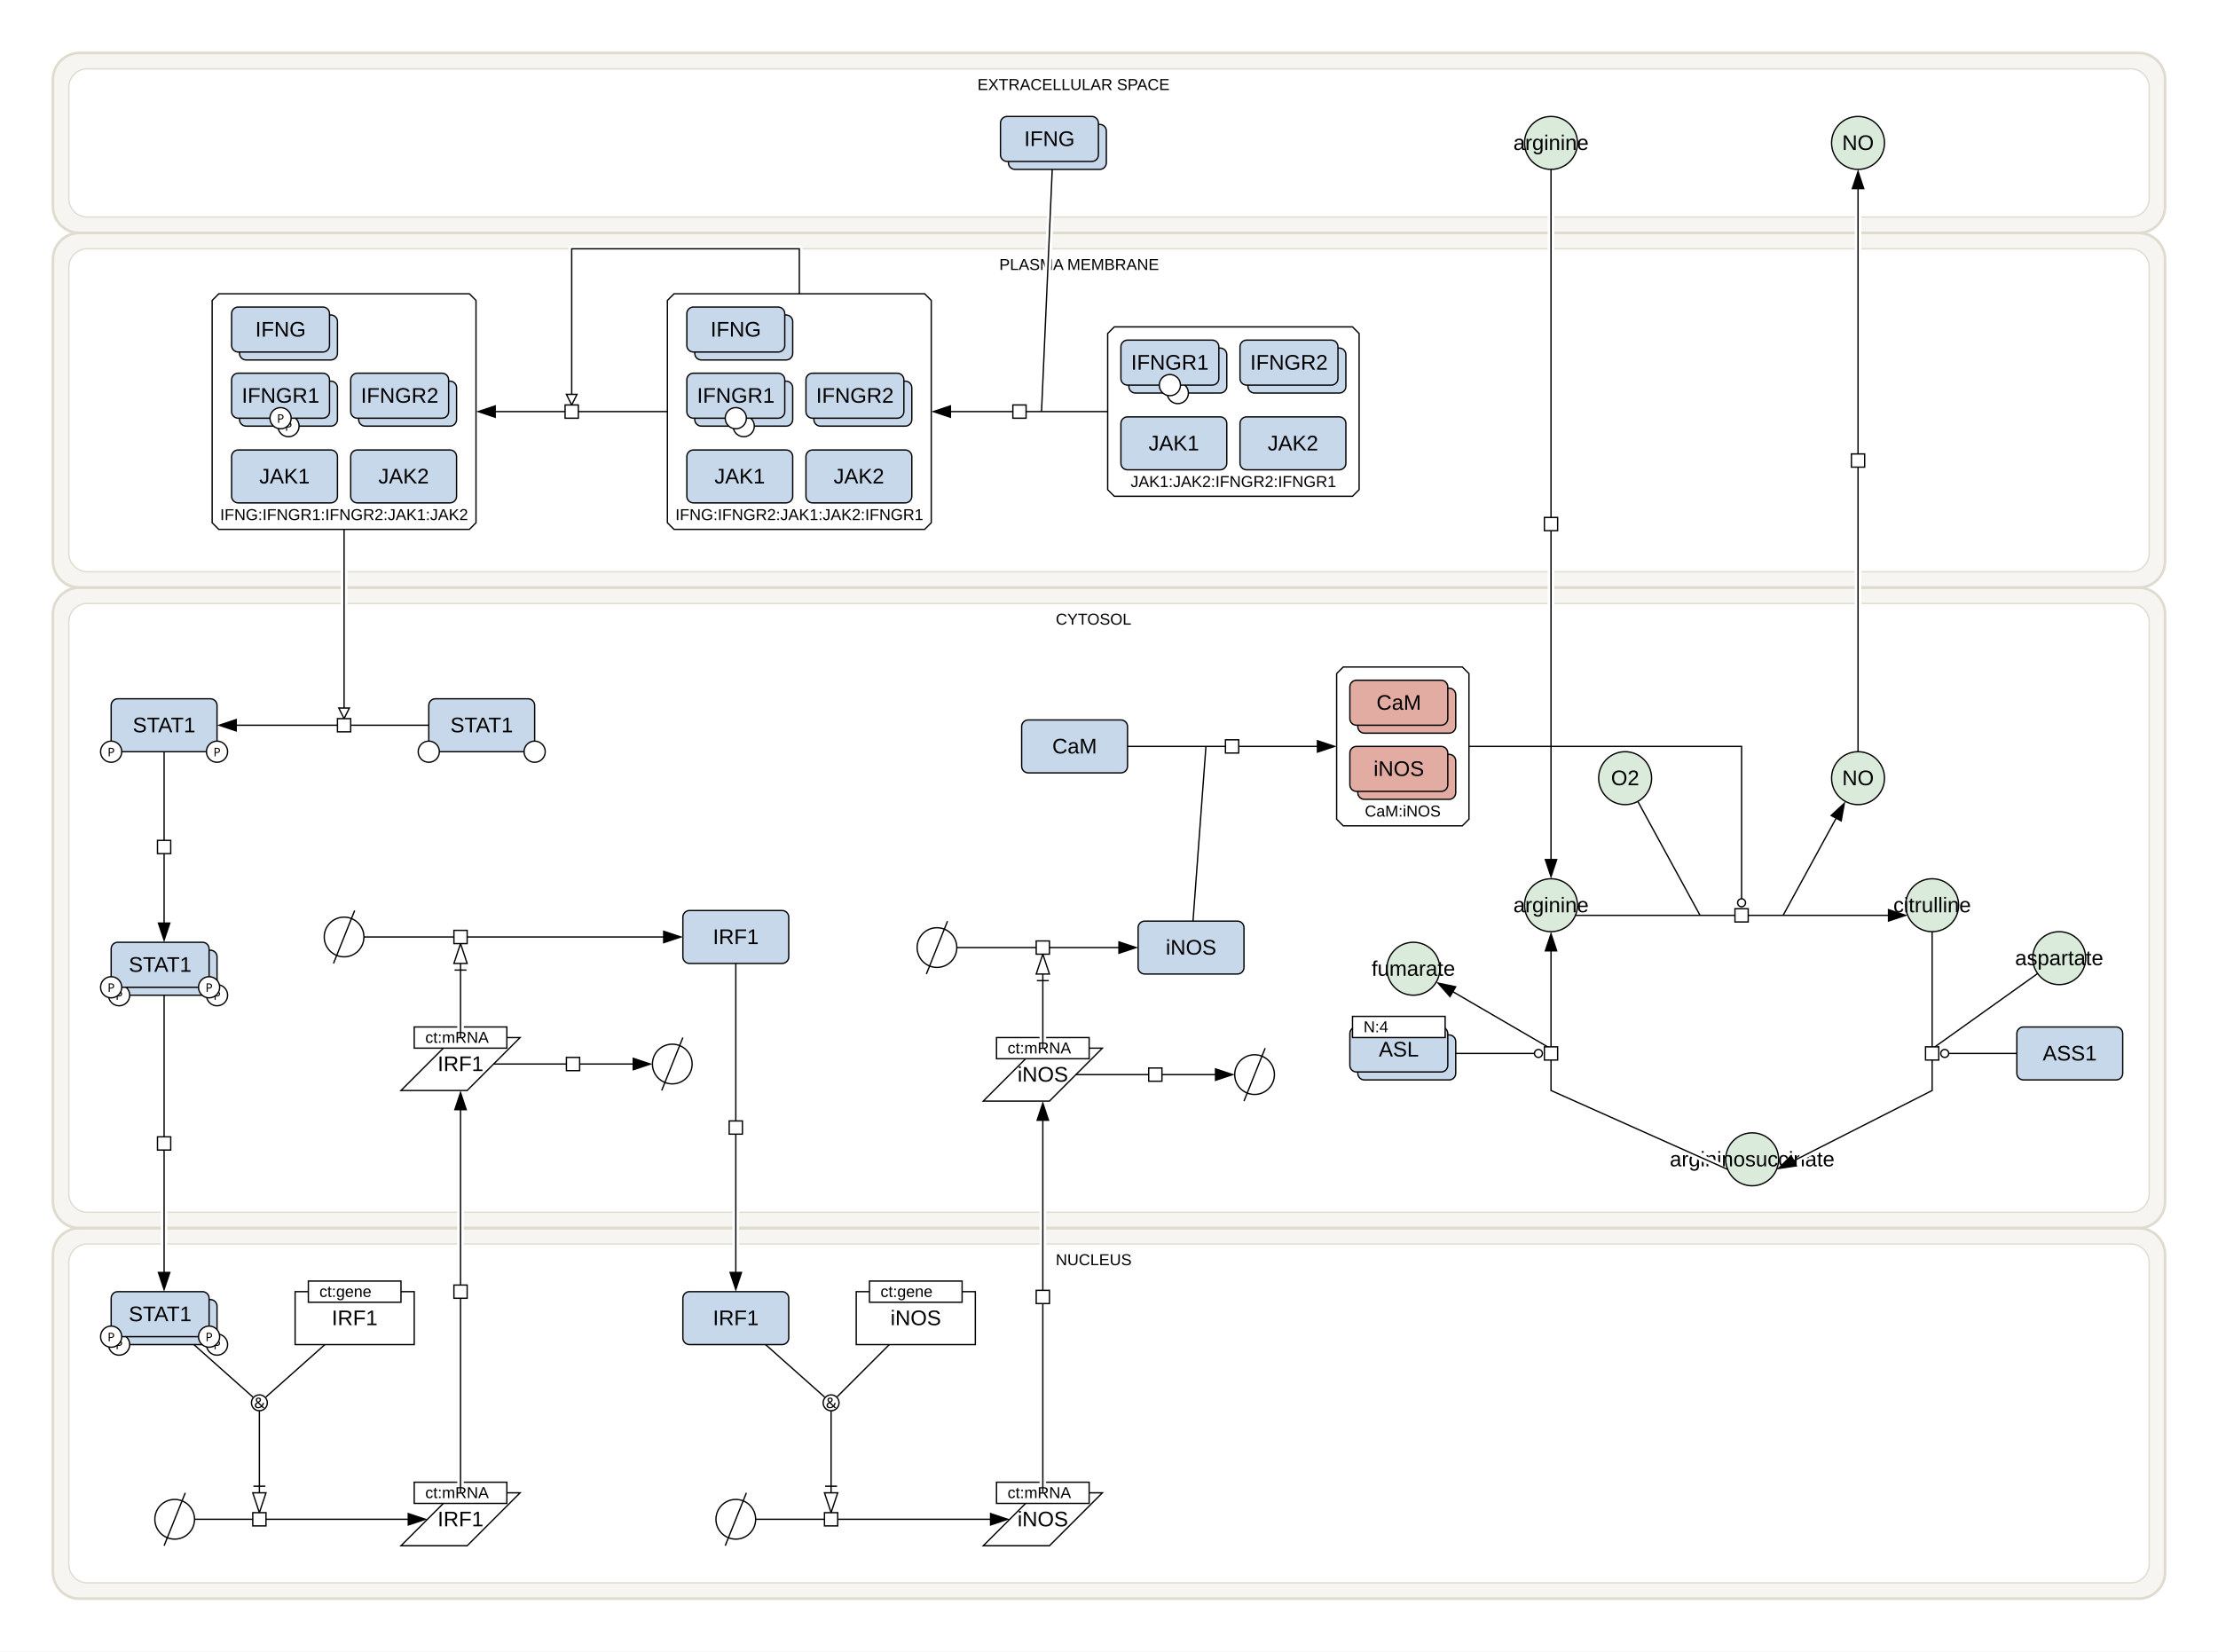
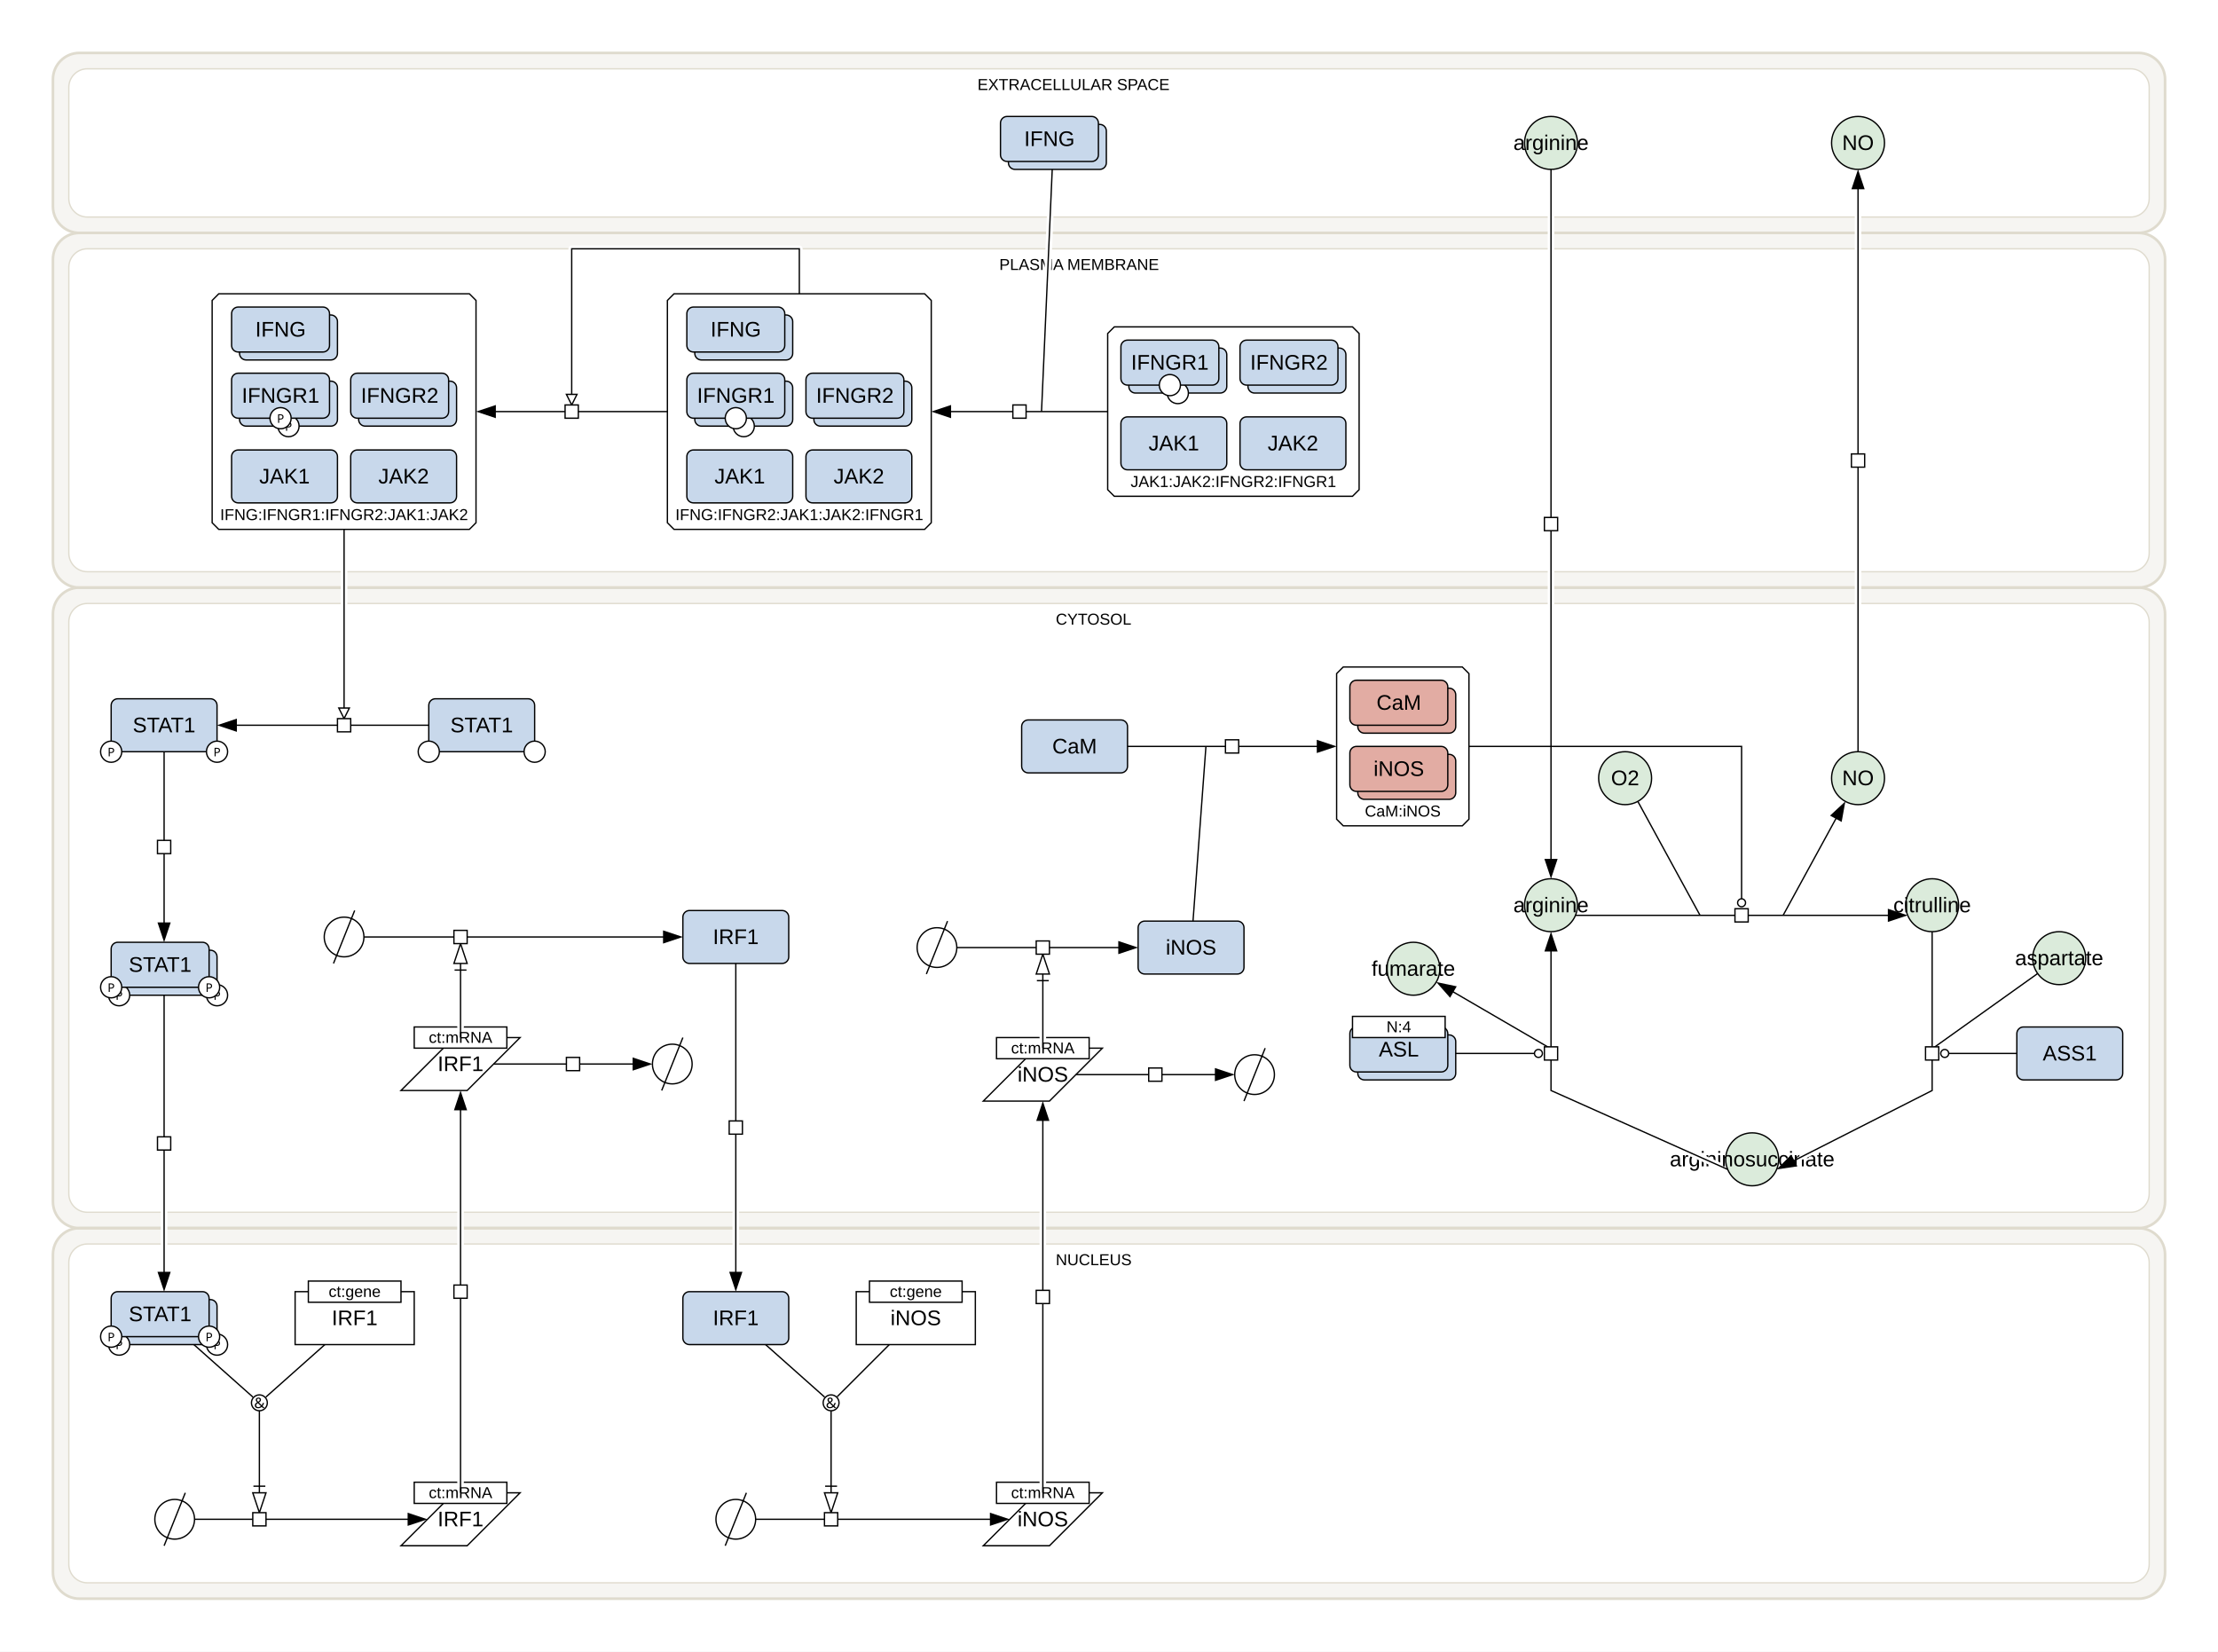
<svg xmlns="http://www.w3.org/2000/svg" width="1676" height="1248" viewBox="0 0 1676 1248">
  <rect width="100%" height="100%" fill="#fff" />
  <path d="M60 444 H1616 A20 20 0 0 1 1636 464 V908 A20 20 0 0 1 1616 928 H60 A20 20 0 0 1 40 908 V464 A20 20 0 0 1 60 444 Z M66 456 H1610 A14 14 0 0 1 1624 470 V902 A14 14 0 0 1 1610 916 H66 A14 14 0 0 1 52 902 V470 A14 14 0 0 1 66 456 Z" fill="#dfdbce" fill-opacity="0.25" fill-rule="evenodd" />
  <rect x="40" y="444" width="1596" height="484" rx="20" fill="none" stroke="#dfdbce" stroke-width="2" />
  <rect x="52" y="456" width="1572" height="460" rx="14" fill="none" stroke="#dfdbce" stroke-width="1" />
  <text x="797.77" y="472" font-family="'Dialog', 'Liberation Sans', Arial, sans-serif" font-size="12" text-anchor="start">CYTOSOL</text>
  <path d="M60 928 H1616 A20 20 0 0 1 1636 948 V1188 A20 20 0 0 1 1616 1208 H60 A20 20 0 0 1 40 1188 V948 A20 20 0 0 1 60 928 Z M66 940 H1610 A14 14 0 0 1 1624 954 V1182 A14 14 0 0 1 1610 1196 H66 A14 14 0 0 1 52 1182 V954 A14 14 0 0 1 66 940 Z" fill="#dfdbce" fill-opacity="0.25" fill-rule="evenodd" />
  <rect x="40" y="928" width="1596" height="280" rx="20" fill="none" stroke="#dfdbce" stroke-width="2" />
  <rect x="52" y="940" width="1572" height="256" rx="14" fill="none" stroke="#dfdbce" stroke-width="1" />
  <text x="797.77" y="956" font-family="'Dialog', 'Liberation Sans', Arial, sans-serif" font-size="12" text-anchor="start">NUCLEUS</text>
  <path d="M60 176 H1616 A20 20 0 0 1 1636 196 V424 A20 20 0 0 1 1616 444 H60 A20 20 0 0 1 40 424 V196 A20 20 0 0 1 60 176 Z M66 188 H1610 A14 14 0 0 1 1624 202 V418 A14 14 0 0 1 1610 432 H66 A14 14 0 0 1 52 418 V202 A14 14 0 0 1 66 188 Z" fill="#dfdbce" fill-opacity="0.25" fill-rule="evenodd" />
  <rect x="40" y="176" width="1596" height="268" rx="20" fill="none" stroke="#dfdbce" stroke-width="2" />
  <rect x="52" y="188" width="1572" height="244" rx="14" fill="none" stroke="#dfdbce" stroke-width="1" />
  <text x="755.09" y="204" font-family="'Dialog', 'Liberation Sans', Arial, sans-serif" font-size="12" text-anchor="start">PLASMA MEMBRANE</text>
  <path d="M60 40 H1616 A20 20 0 0 1 1636 60 V156 A20 20 0 0 1 1616 176 H60 A20 20 0 0 1 40 156 V60 A20 20 0 0 1 60 40 Z M66 52 H1610 A14 14 0 0 1 1624 66 V150 A14 14 0 0 1 1610 164 H66 A14 14 0 0 1 52 150 V66 A14 14 0 0 1 66 52 Z" fill="#dfdbce" fill-opacity="0.25" fill-rule="evenodd" />
  <rect x="40" y="40" width="1596" height="136" rx="20" fill="none" stroke="#dfdbce" stroke-width="2" />
  <rect x="52" y="52" width="1572" height="112" rx="14" fill="none" stroke="#dfdbce" stroke-width="1" />
  <text x="738.63" y="68" font-family="'Dialog', 'Liberation Sans', Arial, sans-serif" font-size="12" text-anchor="start">EXTRACELLULAR SPACE</text>
  <polygon points="1015,504 1105,504 1110,509 1110,619 1105,624 1015,624 1010,619 1010,509" fill="#ffffff" stroke="#000" class="c-complex" />
  <text x="1060" y="617" font-family="'Dialog', 'Liberation Sans', Arial, sans-serif" font-size="12" text-anchor="middle" class="t-complex">CaM:iNOS</text>
  <polygon points="842,247 1022,247 1027,252 1027,370 1022,375 842,375 837,370 837,252" fill="#ffffff" stroke="#000" class="c-complex" />
  <text x="932" y="368" font-family="'Dialog', 'Liberation Sans', Arial, sans-serif" font-size="12" text-anchor="middle" class="t-complex">JAK1:JAK2:IFNGR2:IFNGR1</text>
  <polygon points="509.31,222 698.69,222 703.69,227 703.69,395 698.69,400 509.31,400 504.31,395 504.31,227" fill="#ffffff" stroke="#000" class="c-complex" />
  <text x="604" y="393" font-family="'Dialog', 'Liberation Sans', Arial, sans-serif" font-size="12" text-anchor="middle" class="t-complex">IFNG:IFNGR2:JAK1:JAK2:IFNGR1</text>
  <polygon points="165.31,222 354.69,222 359.69,227 359.69,395 354.69,400 165.31,400 160.31,395 160.31,227" fill="#ffffff" stroke="#000" class="c-complex" />
  <text x="260" y="393" font-family="'Dialog', 'Liberation Sans', Arial, sans-serif" font-size="12" text-anchor="middle" class="t-complex">IFNG:IFNGR1:IFNGR2:JAK1:JAK2</text>
  <circle cx="260" cy="708" r="15" fill="#ffffff" stroke="#000" class="c-white" />
  <line x1="268" y1="688" x2="252" y2="728" stroke="#000" />
  <rect x="516" y="688" width="80" height="40" rx="5" fill="#c8d8eb" stroke="#000" class="c-protein" />
  <text x="556" y="713.33" font-family="'Dialog', 'Liberation Sans', Arial, sans-serif" font-size="16" text-anchor="middle" class="t-protein">IRF1</text>
  <ellipse cx="1068" cy="732" rx="20" ry="20" fill="#dbebdb" stroke="#000" class="c-metabolite" />
  <text x="1068" y="737.33" font-family="'Dialog', 'Liberation Sans', Arial, sans-serif" font-size="16" text-anchor="middle" class="t-metabolite">fumarate</text>
  <ellipse cx="1556" cy="724" rx="20" ry="20" fill="#dbebdb" stroke="#000" class="c-metabolite" />
  <text x="1556" y="729.33" font-family="'Dialog', 'Liberation Sans', Arial, sans-serif" font-size="16" text-anchor="middle" class="t-metabolite">aspartate</text>
  <ellipse cx="1460" cy="684" rx="20" ry="20" fill="#dbebdb" stroke="#000" class="c-metabolite" />
  <text x="1460" y="689.33" font-family="'Dialog', 'Liberation Sans', Arial, sans-serif" font-size="16" text-anchor="middle" class="t-metabolite">citrulline</text>
  <ellipse cx="1228" cy="588" rx="20" ry="20" fill="#dbebdb" stroke="#000" class="c-metabolite" />
  <text x="1228" y="593.33" font-family="'Dialog', 'Liberation Sans', Arial, sans-serif" font-size="16" text-anchor="middle" class="t-metabolite">O2</text>
  <ellipse cx="1172" cy="684" rx="20" ry="20" fill="#dbebdb" stroke="#000" class="c-metabolite" />
  <text x="1172" y="689.33" font-family="'Dialog', 'Liberation Sans', Arial, sans-serif" font-size="16" text-anchor="middle" class="t-metabolite">arginine</text>
  <ellipse cx="1404" cy="588" rx="20" ry="20" fill="#dbebdb" stroke="#000" class="c-metabolite" />
  <text x="1404" y="593.33" font-family="'Dialog', 'Liberation Sans', Arial, sans-serif" font-size="16" text-anchor="middle" class="t-metabolite">NO</text>
  <polygon points="783,792 833,792 793,832 743,832" fill="#ffffff" stroke="#000" class="c-gene" />
  <rect x="753" y="784" width="70" height="16" fill="#fff" stroke="#000" />
-   <text x="758" y="796" font-family="'Dialog', 'Liberation Sans', Arial, sans-serif" font-size="12" text-anchor="start" xml:space="preserve"> ct:mRNA </text>
+   <text x="788" y="796" font-family="'Dialog', 'Liberation Sans', Arial, sans-serif" font-size="12" text-anchor="middle">ct:mRNA</text>
  <text x="788" y="817.33" font-family="'Dialog', 'Liberation Sans', Arial, sans-serif" font-size="16" text-anchor="middle" class="t-gene">iNOS</text>
  <polygon points="343,784 393,784 353,824 303,824" fill="#ffffff" stroke="#000" class="c-gene" />
  <rect x="313" y="776" width="70" height="16" fill="#fff" stroke="#000" />
-   <text x="318" y="788" font-family="'Dialog', 'Liberation Sans', Arial, sans-serif" font-size="12" text-anchor="start" xml:space="preserve"> ct:mRNA </text>
+   <text x="348" y="788" font-family="'Dialog', 'Liberation Sans', Arial, sans-serif" font-size="12" text-anchor="middle">ct:mRNA</text>
  <text x="348" y="809.33" font-family="'Dialog', 'Liberation Sans', Arial, sans-serif" font-size="16" text-anchor="middle" class="t-gene">IRF1</text>
  <ellipse cx="1324" cy="876" rx="20" ry="20" fill="#dbebdb" stroke="#000" class="c-metabolite" />
  <text x="1324" y="881.33" font-family="'Dialog', 'Liberation Sans', Arial, sans-serif" font-size="16" text-anchor="middle" class="t-metabolite">argininosuccinate</text>
  <rect x="84" y="528" width="80" height="40" rx="5" fill="#c8d8eb" stroke="#000" class="c-protein" />
  <circle cx="84" cy="568" r="8" fill="#fff" stroke="#000" />
  <text x="84" y="571.5" font-family="sans-serif" font-size="9" text-anchor="middle">P</text>
  <circle cx="164" cy="568" r="8" fill="#fff" stroke="#000" />
  <text x="164" y="571.5" font-family="sans-serif" font-size="9" text-anchor="middle">P</text>
  <text x="124" y="553.33" font-family="'Dialog', 'Liberation Sans', Arial, sans-serif" font-size="16" text-anchor="middle" class="t-protein">STAT1</text>
  <rect x="324" y="528" width="80" height="40" rx="5" fill="#c8d8eb" stroke="#000" class="c-protein" />
  <circle cx="324" cy="568" r="8" fill="#fff" stroke="#000" />
  <circle cx="404" cy="568" r="8" fill="#fff" stroke="#000" />
  <text x="364" y="553.33" font-family="'Dialog', 'Liberation Sans', Arial, sans-serif" font-size="16" text-anchor="middle" class="t-protein">STAT1</text>
  <rect x="90" y="718" width="74" height="34" rx="5" fill="#c8d8eb" stroke="#000" class="c-protein" />
  <circle cx="90" cy="752" r="8" fill="#fff" stroke="#000" />
  <text x="90" y="755.5" font-family="sans-serif" font-size="9" text-anchor="middle">P</text>
  <circle cx="164" cy="752" r="8" fill="#fff" stroke="#000" />
  <text x="164" y="755.5" font-family="sans-serif" font-size="9" text-anchor="middle">P</text>
  <rect x="84" y="712" width="74" height="34" rx="5" fill="#c8d8eb" stroke="#000" class="c-protein" />
  <circle cx="84" cy="746" r="8" fill="#fff" stroke="#000" />
  <text x="84" y="749.5" font-family="sans-serif" font-size="9" text-anchor="middle">P</text>
  <circle cx="158" cy="746" r="8" fill="#fff" stroke="#000" />
  <text x="158" y="749.5" font-family="sans-serif" font-size="9" text-anchor="middle">P</text>
  <text x="121" y="734.33" font-family="'Dialog', 'Liberation Sans', Arial, sans-serif" font-size="16" text-anchor="middle" class="t-protein">STAT1</text>
  <circle cx="508" cy="804" r="15" fill="#ffffff" stroke="#000" class="c-white" />
  <line x1="516" y1="784" x2="500" y2="824" stroke="#000" />
  <circle cx="948" cy="812" r="15" fill="#ffffff" stroke="#000" class="c-white" />
  <line x1="956" y1="792" x2="940" y2="832" stroke="#000" />
  <rect x="860" y="696" width="80" height="40" rx="5" fill="#c8d8eb" stroke="#000" class="c-protein" />
  <text x="900" y="721.33" font-family="'Dialog', 'Liberation Sans', Arial, sans-serif" font-size="16" text-anchor="middle" class="t-protein">iNOS</text>
  <circle cx="708" cy="716" r="15" fill="#ffffff" stroke="#000" class="c-white" />
  <line x1="716" y1="696" x2="700" y2="736" stroke="#000" />
  <rect x="772" y="544" width="80" height="40" rx="5" fill="#c8d8eb" stroke="#000" class="c-protein" />
  <text x="812" y="569.33" font-family="'Dialog', 'Liberation Sans', Arial, sans-serif" font-size="16" text-anchor="middle" class="t-protein">CaM</text>
  <rect x="1026" y="782" width="74" height="34" rx="5" fill="#c8d8eb" stroke="#000" class="c-protein" />
  <rect x="1020" y="776" width="74" height="34" rx="5" fill="#c8d8eb" stroke="#000" class="c-protein" />
  <rect x="1022" y="768" width="70" height="16" fill="#fff" stroke="#000" />
-   <text x="1027" y="780" font-family="'Dialog', 'Liberation Sans', Arial, sans-serif" font-size="12" text-anchor="start" xml:space="preserve"> N:4 </text>
+   <text x="1057" y="780" font-family="'Dialog', 'Liberation Sans', Arial, sans-serif" font-size="12" text-anchor="middle">N:4</text>
  <text x="1057" y="798.33" font-family="'Dialog', 'Liberation Sans', Arial, sans-serif" font-size="16" text-anchor="middle" class="t-protein">ASL</text>
  <rect x="1524" y="776" width="80" height="40" rx="5" fill="#c8d8eb" stroke="#000" class="c-protein" />
  <text x="1564" y="801.33" font-family="'Dialog', 'Liberation Sans', Arial, sans-serif" font-size="16" text-anchor="middle" class="t-protein">ASS1</text>
  <rect x="90" y="982" width="74" height="34" rx="5" fill="#c8d8eb" stroke="#000" class="c-protein" />
  <circle cx="90" cy="1016" r="8" fill="#fff" stroke="#000" />
  <text x="90" y="1019.5" font-family="sans-serif" font-size="9" text-anchor="middle">P</text>
  <circle cx="164" cy="1016" r="8" fill="#fff" stroke="#000" />
  <text x="164" y="1019.5" font-family="sans-serif" font-size="9" text-anchor="middle">P</text>
  <rect x="84" y="976" width="74" height="34" rx="5" fill="#c8d8eb" stroke="#000" class="c-protein" />
  <circle cx="84" cy="1010" r="8" fill="#fff" stroke="#000" />
  <text x="84" y="1013.5" font-family="sans-serif" font-size="9" text-anchor="middle">P</text>
  <circle cx="158" cy="1010" r="8" fill="#fff" stroke="#000" />
  <text x="158" y="1013.5" font-family="sans-serif" font-size="9" text-anchor="middle">P</text>
  <text x="121" y="998.33" font-family="'Dialog', 'Liberation Sans', Arial, sans-serif" font-size="16" text-anchor="middle" class="t-protein">STAT1</text>
  <rect x="223" y="976" width="90" height="40" fill="#ffffff" stroke="#000" class="c-gene" />
  <rect x="233" y="968" width="70" height="16" fill="#fff" stroke="#000" />
-   <text x="238" y="980" font-family="'Dialog', 'Liberation Sans', Arial, sans-serif" font-size="12" text-anchor="start" xml:space="preserve"> ct:gene </text>
+   <text x="268" y="980" font-family="'Dialog', 'Liberation Sans', Arial, sans-serif" font-size="12" text-anchor="middle">ct:gene</text>
  <text x="268" y="1001.33" font-family="'Dialog', 'Liberation Sans', Arial, sans-serif" font-size="16" text-anchor="middle" class="t-gene">IRF1</text>
  <polygon points="343,1128 393,1128 353,1168 303,1168" fill="#ffffff" stroke="#000" class="c-gene" />
  <rect x="313" y="1120" width="70" height="16" fill="#fff" stroke="#000" />
-   <text x="318" y="1132" font-family="'Dialog', 'Liberation Sans', Arial, sans-serif" font-size="12" text-anchor="start" xml:space="preserve"> ct:mRNA </text>
+   <text x="348" y="1132" font-family="'Dialog', 'Liberation Sans', Arial, sans-serif" font-size="12" text-anchor="middle">ct:mRNA</text>
  <text x="348" y="1153.33" font-family="'Dialog', 'Liberation Sans', Arial, sans-serif" font-size="16" text-anchor="middle" class="t-gene">IRF1</text>
  <circle cx="132" cy="1148" r="15" fill="#ffffff" stroke="#000" class="c-white" />
  <line x1="140" y1="1128" x2="124" y2="1168" stroke="#000" />
  <circle cx="556" cy="1148" r="15" fill="#ffffff" stroke="#000" class="c-white" />
  <line x1="564" y1="1128" x2="548" y2="1168" stroke="#000" />
  <polygon points="783,1128 833,1128 793,1168 743,1168" fill="#ffffff" stroke="#000" class="c-gene" />
  <rect x="753" y="1120" width="70" height="16" fill="#fff" stroke="#000" />
-   <text x="758" y="1132" font-family="'Dialog', 'Liberation Sans', Arial, sans-serif" font-size="12" text-anchor="start" xml:space="preserve"> ct:mRNA </text>
+   <text x="788" y="1132" font-family="'Dialog', 'Liberation Sans', Arial, sans-serif" font-size="12" text-anchor="middle">ct:mRNA</text>
  <text x="788" y="1153.33" font-family="'Dialog', 'Liberation Sans', Arial, sans-serif" font-size="16" text-anchor="middle" class="t-gene">iNOS</text>
  <rect x="647" y="976" width="90" height="40" fill="#ffffff" stroke="#000" class="c-gene" />
  <rect x="657" y="968" width="70" height="16" fill="#fff" stroke="#000" />
-   <text x="662" y="980" font-family="'Dialog', 'Liberation Sans', Arial, sans-serif" font-size="12" text-anchor="start" xml:space="preserve"> ct:gene </text>
+   <text x="692" y="980" font-family="'Dialog', 'Liberation Sans', Arial, sans-serif" font-size="12" text-anchor="middle">ct:gene</text>
  <text x="692" y="1001.33" font-family="'Dialog', 'Liberation Sans', Arial, sans-serif" font-size="16" text-anchor="middle" class="t-gene">iNOS</text>
  <rect x="516" y="976" width="80" height="40" rx="5" fill="#c8d8eb" stroke="#000" class="c-protein" />
  <text x="556" y="1001.33" font-family="'Dialog', 'Liberation Sans', Arial, sans-serif" font-size="16" text-anchor="middle" class="t-protein">IRF1</text>
  <rect x="762" y="94" width="74" height="34" rx="5" fill="#c8d8eb" stroke="#000" class="c-protein" />
  <rect x="756" y="88" width="74" height="34" rx="5" fill="#c8d8eb" stroke="#000" class="c-protein" />
  <text x="793" y="110.33" font-family="'Dialog', 'Liberation Sans', Arial, sans-serif" font-size="16" text-anchor="middle" class="t-protein">IFNG</text>
  <ellipse cx="1172" cy="108" rx="20" ry="20" fill="#dbebdb" stroke="#000" class="c-metabolite" />
  <text x="1172" y="113.33" font-family="'Dialog', 'Liberation Sans', Arial, sans-serif" font-size="16" text-anchor="middle" class="t-metabolite">arginine</text>
  <ellipse cx="1404" cy="108" rx="20" ry="20" fill="#dbebdb" stroke="#000" class="c-metabolite" />
  <text x="1404" y="113.33" font-family="'Dialog', 'Liberation Sans', Arial, sans-serif" font-size="16" text-anchor="middle" class="t-metabolite">NO</text>
  <rect x="1026" y="520" width="74" height="34" rx="5" fill="#e2aca3" stroke="#000" class="c-protein" />
  <rect x="1020" y="514" width="74" height="34" rx="5" fill="#e2aca3" stroke="#000" class="c-protein" />
  <text x="1057" y="536.33" font-family="'Dialog', 'Liberation Sans', Arial, sans-serif" font-size="16" text-anchor="middle" class="t-protein">CaM</text>
  <rect x="1026" y="570" width="74" height="34" rx="5" fill="#e2aca3" stroke="#000" class="c-protein" />
  <rect x="1020" y="564" width="74" height="34" rx="5" fill="#e2aca3" stroke="#000" class="c-protein" />
  <text x="1057" y="586.33" font-family="'Dialog', 'Liberation Sans', Arial, sans-serif" font-size="16" text-anchor="middle" class="t-protein">iNOS</text>
  <rect x="847" y="315" width="80" height="40" rx="5" fill="#c8d8eb" stroke="#000" class="c-protein" />
  <text x="887" y="340.33" font-family="'Dialog', 'Liberation Sans', Arial, sans-serif" font-size="16" text-anchor="middle" class="t-protein">JAK1</text>
  <rect x="937" y="315" width="80" height="40" rx="5" fill="#c8d8eb" stroke="#000" class="c-protein" />
  <text x="977" y="340.33" font-family="'Dialog', 'Liberation Sans', Arial, sans-serif" font-size="16" text-anchor="middle" class="t-protein">JAK2</text>
  <rect x="943" y="263" width="74" height="34" rx="5" fill="#c8d8eb" stroke="#000" class="c-protein" />
  <rect x="937" y="257" width="74" height="34" rx="5" fill="#c8d8eb" stroke="#000" class="c-protein" />
  <text x="974" y="279.33" font-family="'Dialog', 'Liberation Sans', Arial, sans-serif" font-size="16" text-anchor="middle" class="t-protein">IFNGR2</text>
  <rect x="853" y="263" width="74" height="34" rx="5" fill="#c8d8eb" stroke="#000" class="c-protein" />
  <circle cx="890" cy="297" r="8" fill="#fff" stroke="#000" />
  <rect x="847" y="257" width="74" height="34" rx="5" fill="#c8d8eb" stroke="#000" class="c-protein" />
  <circle cx="884" cy="291" r="8" fill="#fff" stroke="#000" />
  <text x="884" y="279.33" font-family="'Dialog', 'Liberation Sans', Arial, sans-serif" font-size="16" text-anchor="middle" class="t-protein">IFNGR1</text>
  <rect x="525" y="238" width="74" height="34" rx="5" fill="#c8d8eb" stroke="#000" class="c-protein" />
  <rect x="519" y="232" width="74" height="34" rx="5" fill="#c8d8eb" stroke="#000" class="c-protein" />
  <text x="556" y="254.33" font-family="'Dialog', 'Liberation Sans', Arial, sans-serif" font-size="16" text-anchor="middle" class="t-protein">IFNG</text>
  <rect x="615" y="288" width="74" height="34" rx="5" fill="#c8d8eb" stroke="#000" class="c-protein" />
  <rect x="609" y="282" width="74" height="34" rx="5" fill="#c8d8eb" stroke="#000" class="c-protein" />
  <text x="646" y="304.33" font-family="'Dialog', 'Liberation Sans', Arial, sans-serif" font-size="16" text-anchor="middle" class="t-protein">IFNGR2</text>
  <rect x="519" y="340" width="80" height="40" rx="5" fill="#c8d8eb" stroke="#000" class="c-protein" />
  <text x="559" y="365.33" font-family="'Dialog', 'Liberation Sans', Arial, sans-serif" font-size="16" text-anchor="middle" class="t-protein">JAK1</text>
  <rect x="609" y="340" width="80" height="40" rx="5" fill="#c8d8eb" stroke="#000" class="c-protein" />
  <text x="649" y="365.33" font-family="'Dialog', 'Liberation Sans', Arial, sans-serif" font-size="16" text-anchor="middle" class="t-protein">JAK2</text>
  <rect x="525" y="288" width="74" height="34" rx="5" fill="#c8d8eb" stroke="#000" class="c-protein" />
  <circle cx="562" cy="322" r="8" fill="#fff" stroke="#000" />
  <rect x="519" y="282" width="74" height="34" rx="5" fill="#c8d8eb" stroke="#000" class="c-protein" />
  <circle cx="556" cy="316" r="8" fill="#fff" stroke="#000" />
  <text x="556" y="304.33" font-family="'Dialog', 'Liberation Sans', Arial, sans-serif" font-size="16" text-anchor="middle" class="t-protein">IFNGR1</text>
  <rect x="181" y="238" width="74" height="34" rx="5" fill="#c8d8eb" stroke="#000" class="c-protein" />
  <rect x="175" y="232" width="74" height="34" rx="5" fill="#c8d8eb" stroke="#000" class="c-protein" />
  <text x="212" y="254.33" font-family="'Dialog', 'Liberation Sans', Arial, sans-serif" font-size="16" text-anchor="middle" class="t-protein">IFNG</text>
  <rect x="181" y="288" width="74" height="34" rx="5" fill="#c8d8eb" stroke="#000" class="c-protein" />
  <circle cx="218" cy="322" r="8" fill="#fff" stroke="#000" />
  <text x="218" y="325.5" font-family="sans-serif" font-size="9" text-anchor="middle">P</text>
  <rect x="175" y="282" width="74" height="34" rx="5" fill="#c8d8eb" stroke="#000" class="c-protein" />
  <circle cx="212" cy="316" r="8" fill="#fff" stroke="#000" />
  <text x="212" y="319.5" font-family="sans-serif" font-size="9" text-anchor="middle">P</text>
  <text x="212" y="304.33" font-family="'Dialog', 'Liberation Sans', Arial, sans-serif" font-size="16" text-anchor="middle" class="t-protein">IFNGR1</text>
  <rect x="271" y="288" width="74" height="34" rx="5" fill="#c8d8eb" stroke="#000" class="c-protein" />
  <rect x="265" y="282" width="74" height="34" rx="5" fill="#c8d8eb" stroke="#000" class="c-protein" />
  <text x="302" y="304.33" font-family="'Dialog', 'Liberation Sans', Arial, sans-serif" font-size="16" text-anchor="middle" class="t-protein">IFNGR2</text>
  <rect x="175" y="340" width="80" height="40" rx="5" fill="#c8d8eb" stroke="#000" class="c-protein" />
  <text x="215" y="365.33" font-family="'Dialog', 'Liberation Sans', Arial, sans-serif" font-size="16" text-anchor="middle" class="t-protein">JAK1</text>
  <rect x="265" y="340" width="80" height="40" rx="5" fill="#c8d8eb" stroke="#000" class="c-protein" />
  <text x="305" y="365.33" font-family="'Dialog', 'Liberation Sans', Arial, sans-serif" font-size="16" text-anchor="middle" class="t-protein">JAK2</text>
  <g fill="none" stroke="#fff" stroke-width="5" stroke-linecap="round" stroke-linejoin="round">
    <polyline points="283,708 304,708 392,708 494,708" />
    <polyline points="348,776 348,728" />
    <polyline points="731,716 748,716 828,716 838,716" />
    <polyline points="788,784 788,736" />
    <polyline points="1198.48,691.65 1419.52,691.65" />
    <polyline points="1241.41,612.55 1284.62,691.65" />
    <polyline points="1347.38,691.65 1383.88,624.84" />
    <polyline points="1118,564 1316,564 1316,679.15" />
    <polyline points="1298.22,880.39 1172,824 1172,810 1172,782 1172,726" />
    <polyline points="1172,792.5 1104.3,753.12" />
    <polyline points="1108,796 1159.5,796" />
    <polyline points="124,576 124,690" />
    <polyline points="381,804 471,804" />
    <polyline points="821,812 911,812" />
    <polyline points="316,548 312,548 208,548 186,548" />
    <polyline points="260,408 260,535" />
    <polyline points="1460,712 1460,782 1460,810 1460,824 1362.1,873.7" />
    <polyline points="1533.23,740.24 1460,792.5" />
    <polyline points="1516,796 1472.5,796" />
    <polyline points="860,564 988,564" />
    <polyline points="902.07,688.02 911.25,564" />
    <polyline points="155,1148 164,1148 228,1148 301,1148" />
    <polyline points="152.48,1021.31 191.14,1055.68" />
    <polyline points="239.52,1021.31 200.86,1055.68" />
    <polyline points="196,1060 196,1128" />
    <polyline points="579,1148 592,1148 664,1148 741,1148" />
    <polyline points="584.48,1021.31 623.14,1055.68" />
    <polyline points="666.34,1021.66 632.6,1055.4" />
    <polyline points="628,1060 628,1128" />
    <polyline points="496.31,311 381.69,311" />
    <polyline points="604,214 604,188 432,188 432,298" />
    <polyline points="1172,136 1172,642" />
    <polyline points="1404,560 1404,150" />
    <polyline points="829,311 725.69,311" />
    <polyline points="794.76,135.99 787.01,311" />
    <polyline points="124,760 124,954" />
    <polyline points="348,1120 348,846" />
    <polyline points="556,736 556,954" />
    <polyline points="788,1120 788,854" />
  </g>
  <polygon points="516,708 501,713 501,703" fill="#000" />
  <polyline points="275,708 304,708 392,708 502,708" fill="none" stroke="#000000" stroke-width="1" />
  <polygon points="348,713 353,728 343,728" fill="#fff" stroke="#000" />
  <line x1="352.5" y1="733" x2="343.5" y2="733" stroke="#000" />
  <polyline points="348,784 348,728" fill="none" stroke="#000000" stroke-width="1" />
  <rect x="-5" y="-5" width="10" height="10" fill="#fff" stroke="#000" transform="translate(348,708) rotate(0)" />
  <polygon points="860,716 845,721 845,711" fill="#000" />
  <polyline points="723,716 748,716 828,716 846,716" fill="none" stroke="#000000" stroke-width="1" />
  <polygon points="788,721 793,736 783,736" fill="#fff" stroke="#000" />
  <line x1="792.5" y1="741" x2="783.5" y2="741" stroke="#000" />
  <polyline points="788,792 788,736" fill="none" stroke="#000000" stroke-width="1" />
  <rect x="-5" y="-5" width="10" height="10" fill="#fff" stroke="#000" transform="translate(788,716) rotate(0)" />
  <polygon points="1441.52,691.65 1426.52,696.65 1426.52,686.65" fill="#000" />
  <polyline points="1190.48,691.65 1427.52,691.65" fill="none" stroke="#000000" stroke-width="1" />
  <polyline points="1237.58,605.53 1284.62,691.65" fill="none" stroke="#000000" stroke-width="1" />
  <polygon points="1394.42,605.53 1391.62,621.09 1382.85,616.3" fill="#000" />
  <polyline points="1347.38,691.65 1387.71,617.82" fill="none" stroke="#000000" stroke-width="1" />
  <circle cx="1316" cy="682.15" r="3" fill="#fff" stroke="#000" />
  <polyline points="1110,564 1316,564 1316,679.15" fill="none" stroke="#000000" stroke-width="1" />
  <rect x="-5" y="-5" width="10" height="10" fill="#fff" stroke="#000" transform="translate(1316,691.65) rotate(0)" />
  <polygon points="1172,704 1177,719 1167,719" fill="#000" />
  <polyline points="1305.52,883.65 1172,824 1172,810 1172,782 1172,718" fill="none" stroke="#000000" stroke-width="1" />
  <polygon points="1085.28,742.05 1100.76,745.28 1095.74,753.92" fill="#000" />
  <polyline points="1172,792.5 1097.39,749.09" fill="none" stroke="#000000" stroke-width="1" />
  <circle cx="1162.5" cy="796" r="3" fill="#fff" stroke="#000" />
  <polyline points="1100,796 1159.5,796" fill="none" stroke="#000000" stroke-width="1" />
  <rect x="-5" y="-5" width="10" height="10" fill="#fff" stroke="#000" transform="translate(1172,796) rotate(-90)" />
  <polygon points="124,712 119,697 129,697" fill="#000" />
  <polyline points="124,568 124,698" fill="none" stroke="#000000" stroke-width="1" />
  <rect x="-5" y="-5" width="10" height="10" fill="#fff" stroke="#000" transform="translate(124,640) rotate(90)" />
  <polygon points="493,804 478,809 478,799" fill="#000" />
  <polyline points="373,804 479,804" fill="none" stroke="#000000" stroke-width="1" />
  <rect x="-5" y="-5" width="10" height="10" fill="#fff" stroke="#000" transform="translate(433,804) rotate(0)" />
  <polygon points="933,812 918,817 918,807" fill="#000" />
  <polyline points="813,812 919,812" fill="none" stroke="#000000" stroke-width="1" />
  <rect x="-5" y="-5" width="10" height="10" fill="#fff" stroke="#000" transform="translate(873,812) rotate(0)" />
  <polygon points="164,548 179,543 179,553" fill="#000" />
  <polyline points="324,548 312,548 208,548 178,548" fill="none" stroke="#000000" stroke-width="1" />
  <polygon points="260,543 256,535 264,535" fill="#fff" stroke="#000" />
  <polyline points="260,400 260,535" fill="none" stroke="#000000" stroke-width="1" />
  <rect x="-5" y="-5" width="10" height="10" fill="#fff" stroke="#000" transform="translate(260,548) rotate(180)" />
  <polygon points="1342.48,883.65 1353.59,872.41 1358.12,881.32" fill="#000" />
  <polyline points="1460,704 1460,782 1460,810 1460,824 1354.96,877.32" fill="none" stroke="#000000" stroke-width="1" />
  <polyline points="1539.75,735.6 1460,792.5" fill="none" stroke="#000000" stroke-width="1" />
  <circle cx="1469.5" cy="796" r="3" fill="#fff" stroke="#000" />
  <polyline points="1524,796 1472.5,796" fill="none" stroke="#000000" stroke-width="1" />
  <rect x="-5" y="-5" width="10" height="10" fill="#fff" stroke="#000" transform="translate(1460,796) rotate(90)" />
  <polygon points="1010,564 995,569 995,559" fill="#000" />
  <polyline points="852,564 996,564" fill="none" stroke="#000000" stroke-width="1" />
  <polyline points="901.48,696 911.25,564" fill="none" stroke="#000000" stroke-width="1" />
  <rect x="-5" y="-5" width="10" height="10" fill="#fff" stroke="#000" transform="translate(931,564) rotate(0)" />
  <polygon points="323,1148 308,1153 308,1143" fill="#000" />
  <polyline points="147,1148 164,1148 228,1148 309,1148" fill="none" stroke="#000000" stroke-width="1" />
  <polyline points="146.5,1016 191.14,1055.68" fill="none" stroke="#000000" stroke-width="1" />
  <polyline points="245.5,1016 200.86,1055.68" fill="none" stroke="#000000" stroke-width="1" />
  <polygon points="196,1143 191,1128 201,1128" fill="#fff" stroke="#000" />
  <line x1="191.5" y1="1123" x2="200.5" y2="1123" stroke="#000" />
  <polyline points="196,1060 196,1128" fill="none" stroke="#000000" stroke-width="1" />
  <rect x="-5" y="-5" width="10" height="10" fill="#fff" stroke="#000" transform="translate(196,1148) rotate(0)" />
  <circle cx="196" cy="1060" r="6" fill="#fff" stroke="#000" />
  <text x="196" y="1064" font-family="sans-serif" font-size="11" text-anchor="middle">&amp;</text>
  <polygon points="763,1148 748,1153 748,1143" fill="#000" />
  <polyline points="571,1148 592,1148 664,1148 749,1148" fill="none" stroke="#000000" stroke-width="1" />
  <polyline points="578.5,1016 623.14,1055.68" fill="none" stroke="#000000" stroke-width="1" />
  <polyline points="672,1016 632.6,1055.4" fill="none" stroke="#000000" stroke-width="1" />
  <polygon points="628,1143 623,1128 633,1128" fill="#fff" stroke="#000" />
  <line x1="623.5" y1="1123" x2="632.5" y2="1123" stroke="#000" />
  <polyline points="628,1060 628,1128" fill="none" stroke="#000000" stroke-width="1" />
  <rect x="-5" y="-5" width="10" height="10" fill="#fff" stroke="#000" transform="translate(628,1148) rotate(0)" />
  <circle cx="628" cy="1060" r="6" fill="#fff" stroke="#000" />
  <text x="628" y="1064" font-family="sans-serif" font-size="11" text-anchor="middle">&amp;</text>
  <polygon points="359.69,311 374.69,306 374.69,316" fill="#000" />
  <polyline points="504.31,311 373.69,311" fill="none" stroke="#000000" stroke-width="1" />
  <polygon points="432,306 428,298 436,298" fill="#fff" stroke="#000" />
  <polyline points="604,222 604,188 432,188 432,298" fill="none" stroke="#000000" stroke-width="1" />
  <rect x="-5" y="-5" width="10" height="10" fill="#fff" stroke="#000" transform="translate(432,311) rotate(180)" />
  <polygon points="1172,664 1167,649 1177,649" fill="#000" />
  <polyline points="1172,128 1172,650" fill="none" stroke="#000000" stroke-width="1" />
  <rect x="-5" y="-5" width="10" height="10" fill="#fff" stroke="#000" transform="translate(1172,396) rotate(90)" />
  <polygon points="1404,128 1409,143 1399,143" fill="#000" />
  <polyline points="1404,568 1404,142" fill="none" stroke="#000000" stroke-width="1" />
  <rect x="-5" y="-5" width="10" height="10" fill="#fff" stroke="#000" transform="translate(1404,348) rotate(-90)" />
  <polygon points="703.69,311 718.69,306 718.69,316" fill="#000" />
  <polyline points="837,311 717.69,311" fill="none" stroke="#000000" stroke-width="1" />
  <polyline points="795.11,128 787.01,311" fill="none" stroke="#000000" stroke-width="1" />
  <rect x="-5" y="-5" width="10" height="10" fill="#fff" stroke="#000" transform="translate(770.35,311) rotate(180)" />
  <polygon points="124,976 119,961 129,961" fill="#000" />
  <polyline points="124,752 124,962" fill="none" stroke="#000000" stroke-width="1" />
  <rect x="-5" y="-5" width="10" height="10" fill="#fff" stroke="#000" transform="translate(124,864) rotate(90)" />
  <polygon points="348,824 353,839 343,839" fill="#000" />
  <polyline points="348,1128 348,838" fill="none" stroke="#000000" stroke-width="1" />
  <rect x="-5" y="-5" width="10" height="10" fill="#fff" stroke="#000" transform="translate(348,976) rotate(-90)" />
  <polygon points="556,976 551,961 561,961" fill="#000" />
  <polyline points="556,728 556,962" fill="none" stroke="#000000" stroke-width="1" />
  <rect x="-5" y="-5" width="10" height="10" fill="#fff" stroke="#000" transform="translate(556,852) rotate(90)" />
  <polygon points="788,832 793,847 783,847" fill="#000" />
  <polyline points="788,1128 788,846" fill="none" stroke="#000000" stroke-width="1" />
  <rect x="-5" y="-5" width="10" height="10" fill="#fff" stroke="#000" transform="translate(788,980) rotate(-90)" />
</svg>
